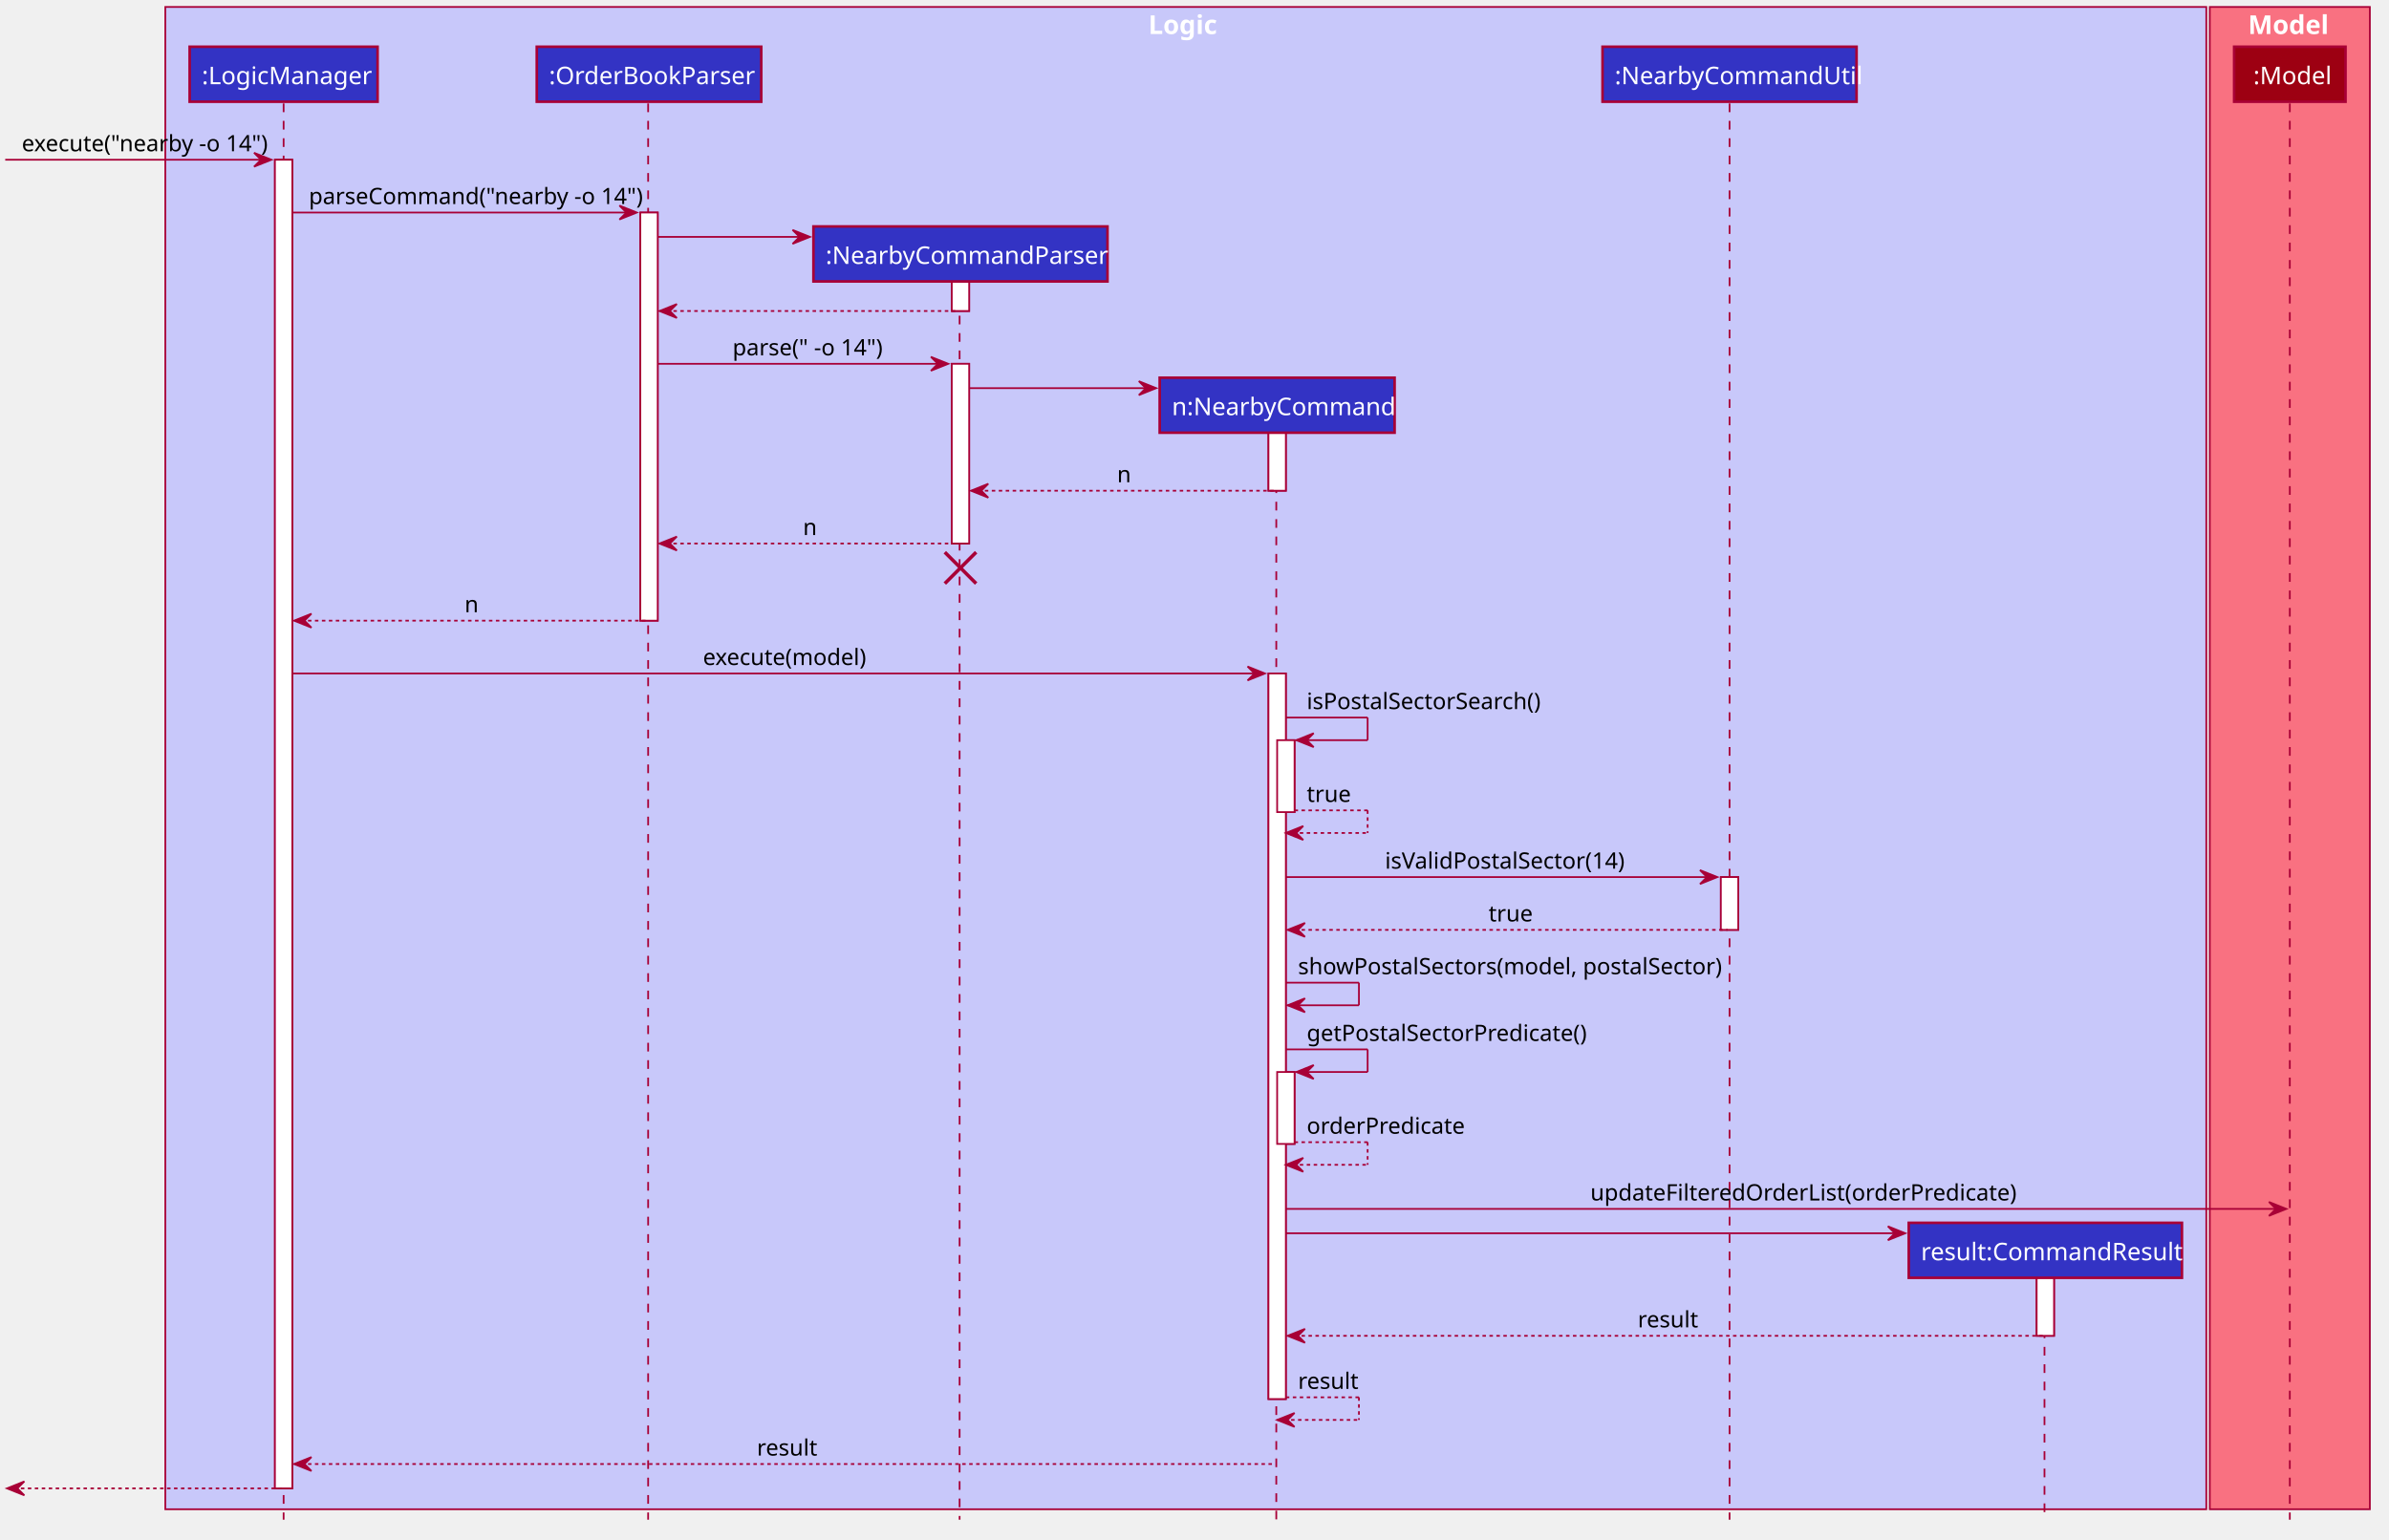
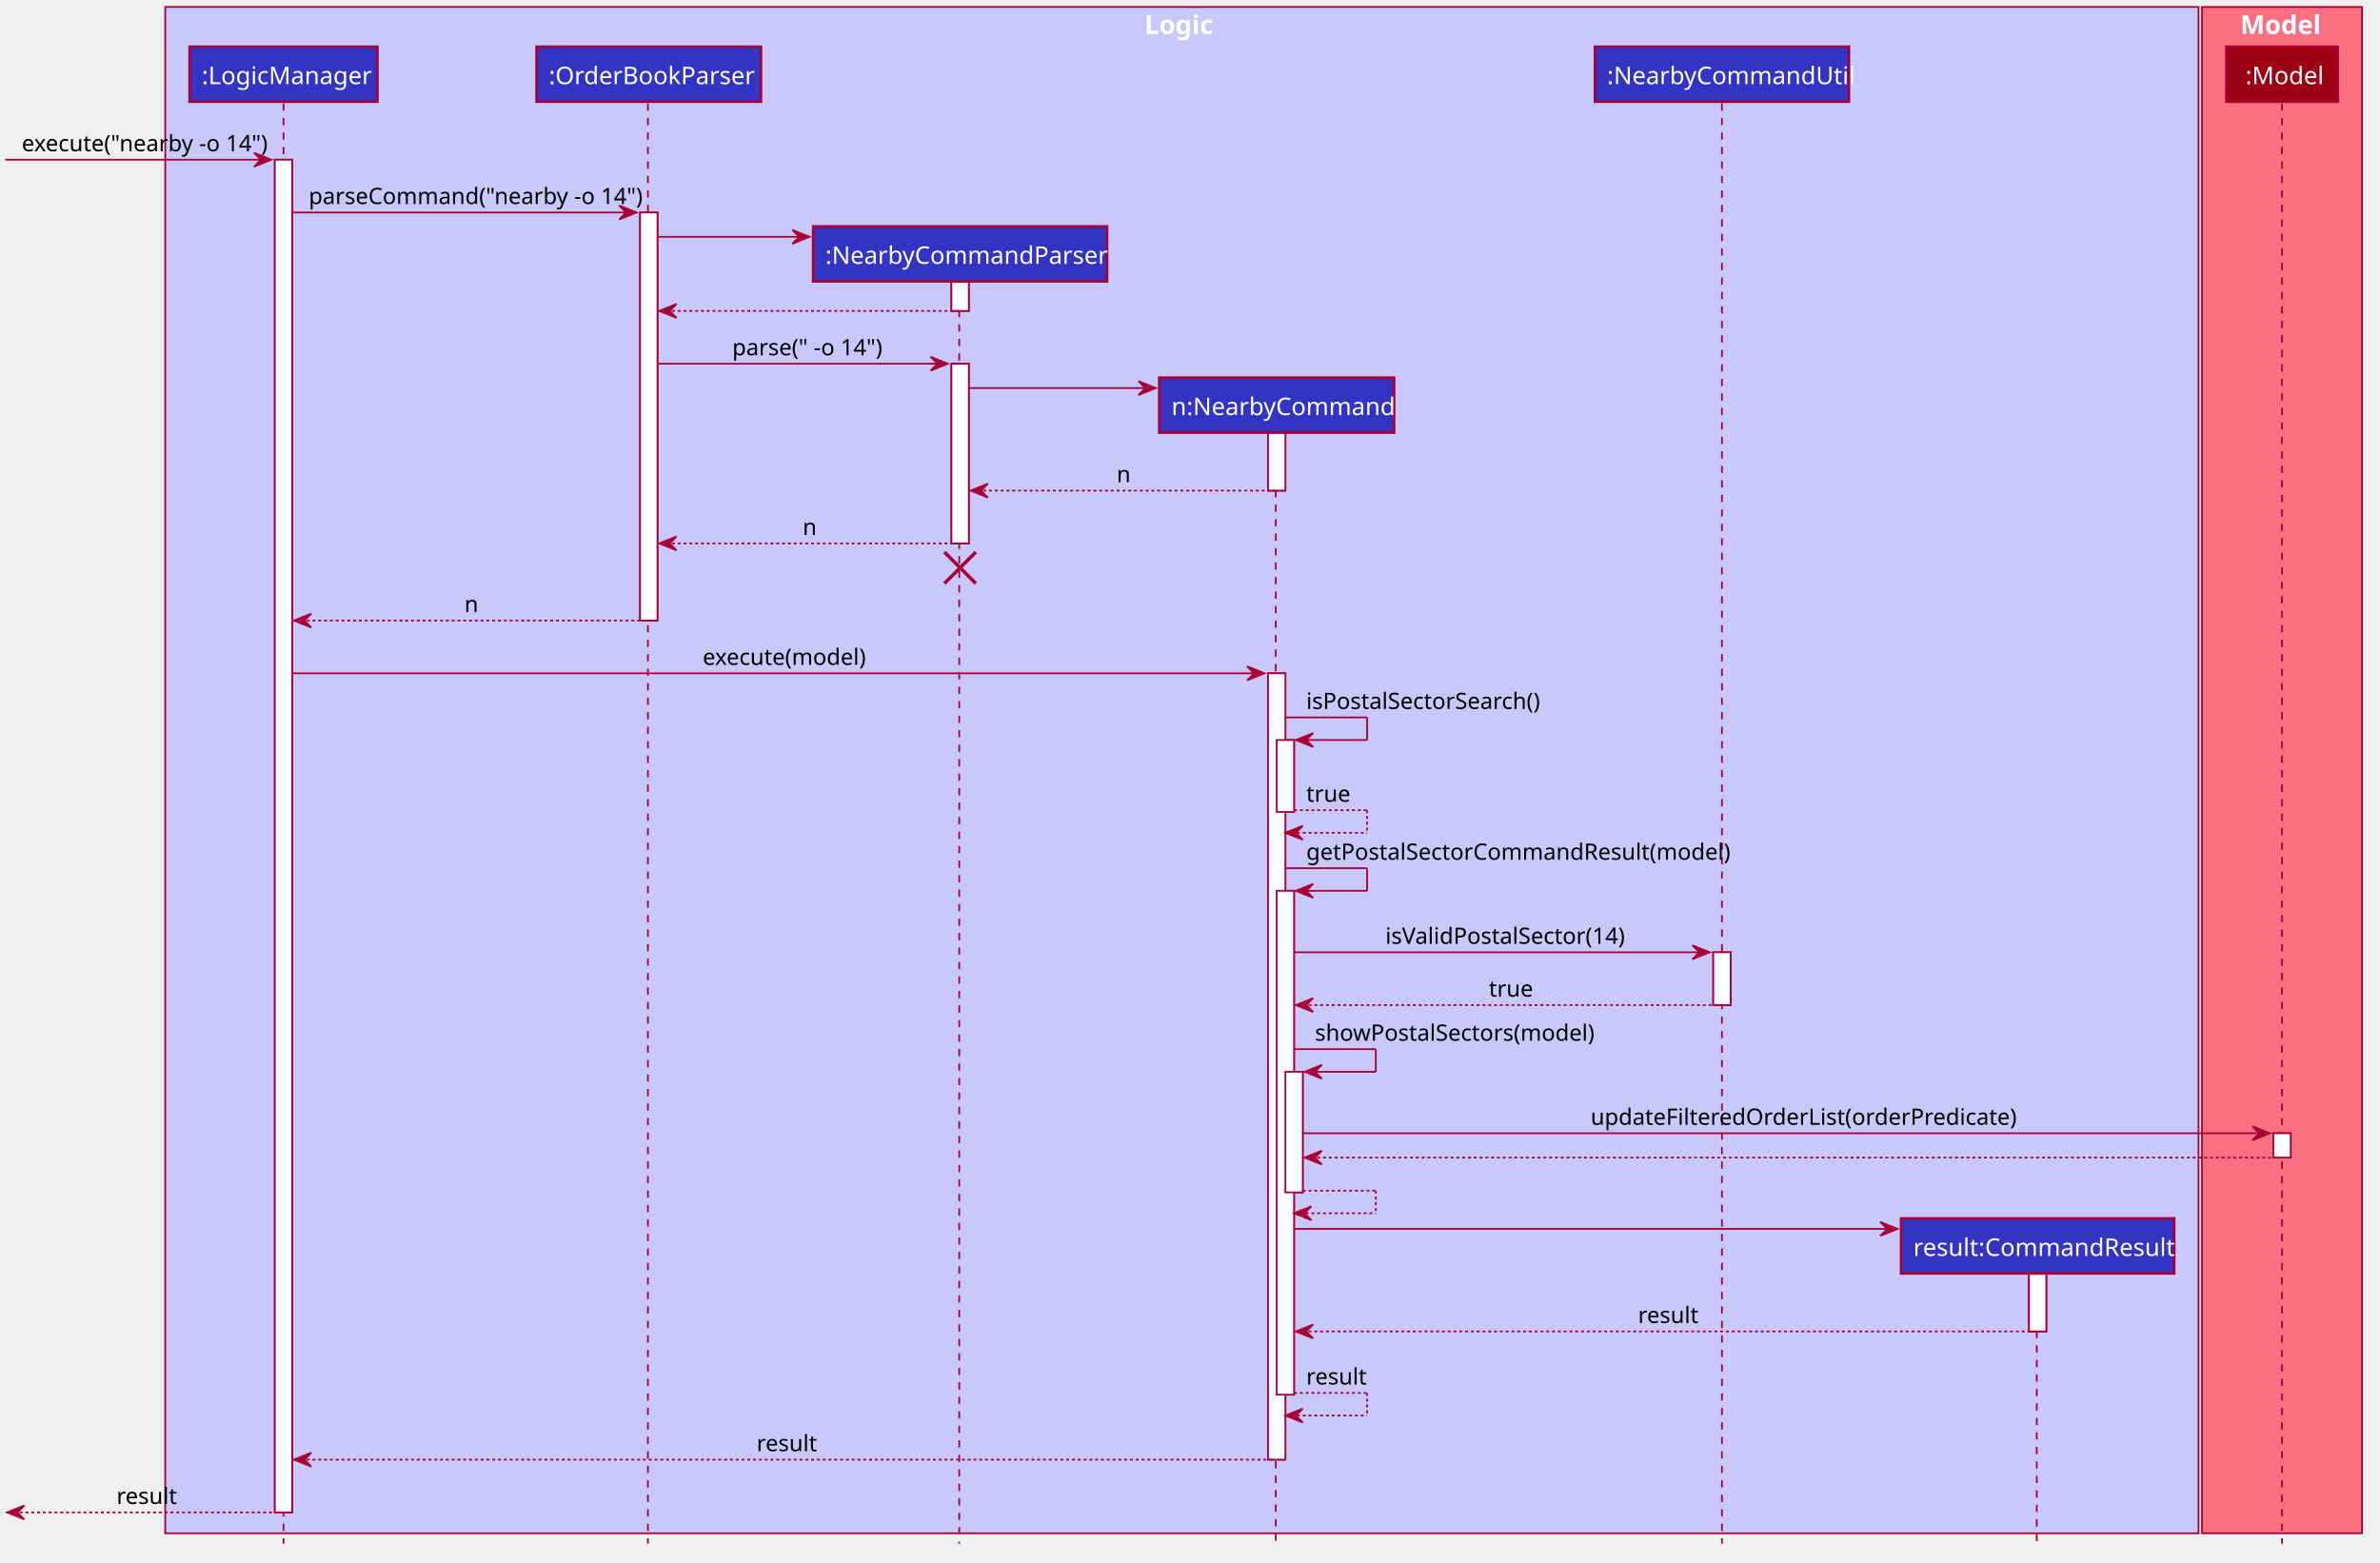
- <svg xmlns="http://www.w3.org/2000/svg" contentScriptType="application/ecmascript" contentStyleType="text/css" height="885px" preserveAspectRatio="none" style="width:1373px;height:885px;" version="1.1" viewBox="0 0 1373 885" width="1373px" zoomAndPan="magnify">
+ <svg xmlns="http://www.w3.org/2000/svg" contentScriptType="application/ecmascript" contentStyleType="text/css" height="1078.8px" preserveAspectRatio="none" style="width:1642px;height:1078px;" version="1.1" viewBox="0 0 1642 1078" width="1642.8px" zoomAndPan="magnify">
  <defs />
  <g>
-     <rect fill="#C8C8FA" height="863.633" style="stroke: #A80036; stroke-width: 1.0;" width="1173" x="95" y="4" />
-     <text fill="#FFFFFF" font-family="sans-serif" font-size="15" font-weight="bold" lengthAdjust="spacingAndGlyphs" textLength="39" x="660" y="19.571">Logic</text>
-     <rect fill="#F97181" height="863.633" style="stroke: #A80036; stroke-width: 1.0;" width="92" x="1270" y="4" />
-     <text fill="#FFFFFF" font-family="sans-serif" font-size="15" font-weight="bold" lengthAdjust="spacingAndGlyphs" textLength="44" x="1292" y="19.571">Model</text>
-     <rect fill="#FFFFFF" height="763.805" style="stroke: #A80036; stroke-width: 1.0;" width="10" x="158" y="91.828" />
-     <rect fill="#FFFFFF" height="234.625" style="stroke: #A80036; stroke-width: 1.0;" width="10" x="368" y="122.18" />
-     <rect fill="#FFFFFF" height="32.609" style="stroke: #A80036; stroke-width: 1.0;" width="10" x="547" y="146.18" />
-     <rect fill="#FFFFFF" height="103.312" style="stroke: #A80036; stroke-width: 1.0;" width="10" x="547" y="209.141" />
-     <rect fill="#FFFFFF" height="48.961" style="stroke: #A80036; stroke-width: 1.0;" width="10" x="729" y="233.141" />
-     <rect fill="#FFFFFF" height="417.125" style="stroke: #A80036; stroke-width: 1.0;" width="10" x="729" y="387.156" />
-     <rect fill="#FFFFFF" height="41.352" style="stroke: #A80036; stroke-width: 1.0;" width="10" x="734" y="425.508" />
-     <rect fill="#FFFFFF" height="41.352" style="stroke: #A80036; stroke-width: 1.0;" width="10" x="734" y="616.266" />
-     <rect fill="#FFFFFF" height="30.352" style="stroke: #A80036; stroke-width: 1.0;" width="10" x="989" y="504.211" />
-     <rect fill="#FFFFFF" height="48.961" style="stroke: #A80036; stroke-width: 1.0;" width="10" x="1170.5" y="718.969" />
-     <line style="stroke: #A80036; stroke-width: 1.0; stroke-dasharray: 5.0,5.0;" x1="163" x2="163" y1="59.477" y2="873.633" />
-     <line style="stroke: #A80036; stroke-width: 1.0; stroke-dasharray: 5.0,5.0;" x1="372.5" x2="372.5" y1="59.477" y2="873.633" />
-     <line style="stroke: #A80036; stroke-width: 1.0; stroke-dasharray: 5.0,5.0;" x1="551.5" x2="551.5" y1="161.484" y2="873.633" />
-     <line style="stroke: #A80036; stroke-width: 1.0; stroke-dasharray: 5.0,5.0;" x1="733.5" x2="733.5" y1="248.445" y2="873.633" />
-     <line style="stroke: #A80036; stroke-width: 1.0; stroke-dasharray: 5.0,5.0;" x1="994" x2="994" y1="59.477" y2="873.633" />
-     <line style="stroke: #A80036; stroke-width: 1.0; stroke-dasharray: 5.0,5.0;" x1="1175" x2="1175" y1="734.273" y2="873.633" />
-     <line style="stroke: #A80036; stroke-width: 1.0; stroke-dasharray: 5.0,5.0;" x1="1316" x2="1316" y1="59.477" y2="873.633" />
-     <rect fill="#3333C4" height="31.609" style="stroke: #A80036; stroke-width: 1.5;" width="108" x="109" y="26.867" />
-     <text fill="#FFFFFF" font-family="sans-serif" font-size="14" lengthAdjust="spacingAndGlyphs" textLength="94" x="116" y="48.4">:LogicManager</text>
-     <rect fill="#3333C4" height="31.609" style="stroke: #A80036; stroke-width: 1.5;" width="129" x="308.5" y="26.867" />
-     <text fill="#FFFFFF" font-family="sans-serif" font-size="14" lengthAdjust="spacingAndGlyphs" textLength="115" x="315.5" y="48.4">:OrderBookParser</text>
-     <rect fill="#3333C4" height="31.609" style="stroke: #A80036; stroke-width: 1.5;" width="146" x="921" y="26.867" />
-     <text fill="#FFFFFF" font-family="sans-serif" font-size="14" lengthAdjust="spacingAndGlyphs" textLength="132" x="928" y="48.4">:NearbyCommandUtil</text>
-     <rect fill="#9D0012" height="31.609" style="stroke: #A80036; stroke-width: 1.5;" width="64" x="1284" y="26.867" />
-     <text fill="#FFFFFF" font-family="sans-serif" font-size="14" lengthAdjust="spacingAndGlyphs" textLength="42" x="1295" y="48.4">:Model</text>
-     <rect fill="#FFFFFF" height="763.805" style="stroke: #A80036; stroke-width: 1.0;" width="10" x="158" y="91.828" />
-     <rect fill="#FFFFFF" height="234.625" style="stroke: #A80036; stroke-width: 1.0;" width="10" x="368" y="122.18" />
-     <rect fill="#FFFFFF" height="32.609" style="stroke: #A80036; stroke-width: 1.0;" width="10" x="547" y="146.18" />
-     <rect fill="#FFFFFF" height="103.312" style="stroke: #A80036; stroke-width: 1.0;" width="10" x="547" y="209.141" />
-     <rect fill="#FFFFFF" height="48.961" style="stroke: #A80036; stroke-width: 1.0;" width="10" x="729" y="233.141" />
-     <rect fill="#FFFFFF" height="417.125" style="stroke: #A80036; stroke-width: 1.0;" width="10" x="729" y="387.156" />
-     <rect fill="#FFFFFF" height="41.352" style="stroke: #A80036; stroke-width: 1.0;" width="10" x="734" y="425.508" />
-     <rect fill="#FFFFFF" height="41.352" style="stroke: #A80036; stroke-width: 1.0;" width="10" x="734" y="616.266" />
-     <rect fill="#FFFFFF" height="30.352" style="stroke: #A80036; stroke-width: 1.0;" width="10" x="989" y="504.211" />
-     <rect fill="#FFFFFF" height="48.961" style="stroke: #A80036; stroke-width: 1.0;" width="10" x="1170.5" y="718.969" />
-     <polygon fill="#A80036" points="146,87.828,156,91.828,146,95.828,150,91.828" style="stroke: #A80036; stroke-width: 1.0;" />
-     <line style="stroke: #A80036; stroke-width: 1.0;" x1="3" x2="152" y1="91.828" y2="91.828" />
-     <text fill="#000000" font-family="sans-serif" font-size="13" lengthAdjust="spacingAndGlyphs" textLength="136" x="12.5" y="86.972">execute("nearby -o 14")</text>
-     <polygon fill="#A80036" points="356,118.18,366,122.18,356,126.18,360,122.18" style="stroke: #A80036; stroke-width: 1.0;" />
-     <line style="stroke: #A80036; stroke-width: 1.0;" x1="168" x2="362" y1="122.18" y2="122.18" />
-     <text fill="#000000" font-family="sans-serif" font-size="13" lengthAdjust="spacingAndGlyphs" textLength="181" x="177.5" y="117.323">parseCommand("nearby -o 14")</text>
-     <polygon fill="#A80036" points="455.5,132.18,465.5,136.18,455.5,140.18,459.5,136.18" style="stroke: #A80036; stroke-width: 1.0;" />
-     <line style="stroke: #A80036; stroke-width: 1.0;" x1="378" x2="461.5" y1="136.18" y2="136.18" />
-     <rect fill="#3333C4" height="31.609" style="stroke: #A80036; stroke-width: 1.5;" width="169" x="467.5" y="130.18" />
-     <text fill="#FFFFFF" font-family="sans-serif" font-size="14" lengthAdjust="spacingAndGlyphs" textLength="155" x="474.5" y="151.713">:NearbyCommandParser</text>
-     <polygon fill="#A80036" points="389,174.789,379,178.789,389,182.789,385,178.789" style="stroke: #A80036; stroke-width: 1.0;" />
-     <line style="stroke: #A80036; stroke-width: 1.0; stroke-dasharray: 2.0,2.0;" x1="383" x2="551" y1="178.789" y2="178.789" />
-     <polygon fill="#A80036" points="535,205.141,545,209.141,535,213.141,539,209.141" style="stroke: #A80036; stroke-width: 1.0;" />
-     <line style="stroke: #A80036; stroke-width: 1.0;" x1="378" x2="541" y1="209.141" y2="209.141" />
-     <text fill="#000000" font-family="sans-serif" font-size="13" lengthAdjust="spacingAndGlyphs" textLength="83" x="421" y="204.284">parse(" -o 14")</text>
-     <polygon fill="#A80036" points="654.5,219.141,664.5,223.141,654.5,227.141,658.5,223.141" style="stroke: #A80036; stroke-width: 1.0;" />
-     <line style="stroke: #A80036; stroke-width: 1.0;" x1="557" x2="660.5" y1="223.141" y2="223.141" />
-     <rect fill="#3333C4" height="31.609" style="stroke: #A80036; stroke-width: 1.5;" width="135" x="666.5" y="217.141" />
-     <text fill="#FFFFFF" font-family="sans-serif" font-size="14" lengthAdjust="spacingAndGlyphs" textLength="121" x="673.5" y="238.674">n:NearbyCommand</text>
-     <polygon fill="#A80036" points="568,278.102,558,282.102,568,286.102,564,282.102" style="stroke: #A80036; stroke-width: 1.0;" />
-     <line style="stroke: #A80036; stroke-width: 1.0; stroke-dasharray: 2.0,2.0;" x1="562" x2="733" y1="282.102" y2="282.102" />
-     <text fill="#000000" font-family="sans-serif" font-size="13" lengthAdjust="spacingAndGlyphs" textLength="7" x="642" y="277.245">n</text>
-     <polygon fill="#A80036" points="389,308.453,379,312.453,389,316.453,385,312.453" style="stroke: #A80036; stroke-width: 1.0;" />
-     <line style="stroke: #A80036; stroke-width: 1.0; stroke-dasharray: 2.0,2.0;" x1="383" x2="551" y1="312.453" y2="312.453" />
-     <text fill="#000000" font-family="sans-serif" font-size="13" lengthAdjust="spacingAndGlyphs" textLength="7" x="461.5" y="307.597">n</text>
-     <line style="stroke: #A80036; stroke-width: 2.0;" x1="543" x2="561" y1="317.453" y2="335.453" />
-     <line style="stroke: #A80036; stroke-width: 2.0;" x1="543" x2="561" y1="335.453" y2="317.453" />
-     <polygon fill="#A80036" points="179,352.805,169,356.805,179,360.805,175,356.805" style="stroke: #A80036; stroke-width: 1.0;" />
-     <line style="stroke: #A80036; stroke-width: 1.0; stroke-dasharray: 2.0,2.0;" x1="173" x2="372" y1="356.805" y2="356.805" />
-     <text fill="#000000" font-family="sans-serif" font-size="13" lengthAdjust="spacingAndGlyphs" textLength="7" x="267" y="351.948">n</text>
-     <polygon fill="#A80036" points="717,383.156,727,387.156,717,391.156,721,387.156" style="stroke: #A80036; stroke-width: 1.0;" />
-     <line style="stroke: #A80036; stroke-width: 1.0;" x1="168" x2="723" y1="387.156" y2="387.156" />
-     <text fill="#000000" font-family="sans-serif" font-size="13" lengthAdjust="spacingAndGlyphs" textLength="89" x="404" y="382.3">execute(model)</text>
-     <line style="stroke: #A80036; stroke-width: 1.0;" x1="739" x2="786" y1="412.508" y2="412.508" />
-     <line style="stroke: #A80036; stroke-width: 1.0;" x1="786" x2="786" y1="412.508" y2="425.508" />
-     <line style="stroke: #A80036; stroke-width: 1.0;" x1="745" x2="786" y1="425.508" y2="425.508" />
-     <polygon fill="#A80036" points="755,421.508,745,425.508,755,429.508,751,425.508" style="stroke: #A80036; stroke-width: 1.0;" />
-     <text fill="#000000" font-family="sans-serif" font-size="13" lengthAdjust="spacingAndGlyphs" textLength="134" x="751" y="407.651">isPostalSectorSearch()</text>
-     <line style="stroke: #A80036; stroke-width: 1.0; stroke-dasharray: 2.0,2.0;" x1="744" x2="786" y1="465.859" y2="465.859" />
-     <line style="stroke: #A80036; stroke-width: 1.0; stroke-dasharray: 2.0,2.0;" x1="786" x2="786" y1="465.859" y2="478.859" />
-     <line style="stroke: #A80036; stroke-width: 1.0; stroke-dasharray: 2.0,2.0;" x1="739" x2="786" y1="478.859" y2="478.859" />
-     <polygon fill="#A80036" points="749,474.859,739,478.859,749,482.859,745,478.859" style="stroke: #A80036; stroke-width: 1.0;" />
-     <text fill="#000000" font-family="sans-serif" font-size="13" lengthAdjust="spacingAndGlyphs" textLength="22" x="751" y="461.003">true</text>
-     <polygon fill="#A80036" points="977,500.211,987,504.211,977,508.211,981,504.211" style="stroke: #A80036; stroke-width: 1.0;" />
-     <line style="stroke: #A80036; stroke-width: 1.0;" x1="739" x2="983" y1="504.211" y2="504.211" />
-     <text fill="#000000" font-family="sans-serif" font-size="13" lengthAdjust="spacingAndGlyphs" textLength="136" x="796" y="499.354">isValidPostalSector(14)</text>
-     <polygon fill="#A80036" points="750,530.562,740,534.562,750,538.562,746,534.562" style="stroke: #A80036; stroke-width: 1.0;" />
-     <line style="stroke: #A80036; stroke-width: 1.0; stroke-dasharray: 2.0,2.0;" x1="744" x2="993" y1="534.562" y2="534.562" />
-     <text fill="#000000" font-family="sans-serif" font-size="13" lengthAdjust="spacingAndGlyphs" textLength="22" x="855.5" y="529.706">true</text>
-     <line style="stroke: #A80036; stroke-width: 1.0;" x1="739" x2="781" y1="564.914" y2="564.914" />
-     <line style="stroke: #A80036; stroke-width: 1.0;" x1="781" x2="781" y1="564.914" y2="577.914" />
-     <line style="stroke: #A80036; stroke-width: 1.0;" x1="740" x2="781" y1="577.914" y2="577.914" />
-     <polygon fill="#A80036" points="750,573.914,740,577.914,750,581.914,746,577.914" style="stroke: #A80036; stroke-width: 1.0;" />
-     <text fill="#000000" font-family="sans-serif" font-size="13" lengthAdjust="spacingAndGlyphs" textLength="236" x="746" y="560.058">showPostalSectors(model, postalSector)</text>
-     <line style="stroke: #A80036; stroke-width: 1.0;" x1="739" x2="786" y1="603.266" y2="603.266" />
-     <line style="stroke: #A80036; stroke-width: 1.0;" x1="786" x2="786" y1="603.266" y2="616.266" />
-     <line style="stroke: #A80036; stroke-width: 1.0;" x1="745" x2="786" y1="616.266" y2="616.266" />
-     <polygon fill="#A80036" points="755,612.266,745,616.266,755,620.266,751,616.266" style="stroke: #A80036; stroke-width: 1.0;" />
-     <text fill="#000000" font-family="sans-serif" font-size="13" lengthAdjust="spacingAndGlyphs" textLength="156" x="751" y="598.409">getPostalSectorPredicate()</text>
-     <line style="stroke: #A80036; stroke-width: 1.0; stroke-dasharray: 2.0,2.0;" x1="744" x2="786" y1="656.617" y2="656.617" />
-     <line style="stroke: #A80036; stroke-width: 1.0; stroke-dasharray: 2.0,2.0;" x1="786" x2="786" y1="656.617" y2="669.617" />
-     <line style="stroke: #A80036; stroke-width: 1.0; stroke-dasharray: 2.0,2.0;" x1="739" x2="786" y1="669.617" y2="669.617" />
-     <polygon fill="#A80036" points="749,665.617,739,669.617,749,673.617,745,669.617" style="stroke: #A80036; stroke-width: 1.0;" />
-     <text fill="#000000" font-family="sans-serif" font-size="13" lengthAdjust="spacingAndGlyphs" textLength="84" x="751" y="651.761">orderPredicate</text>
-     <polygon fill="#A80036" points="1304,690.969,1314,694.969,1304,698.969,1308,694.969" style="stroke: #A80036; stroke-width: 1.0;" />
-     <line style="stroke: #A80036; stroke-width: 1.0;" x1="739" x2="1310" y1="694.969" y2="694.969" />
-     <text fill="#000000" font-family="sans-serif" font-size="13" lengthAdjust="spacingAndGlyphs" textLength="227" x="914" y="690.112">updateFilteredOrderList(orderPredicate)</text>
-     <polygon fill="#A80036" points="1085,704.969,1095,708.969,1085,712.969,1089,708.969" style="stroke: #A80036; stroke-width: 1.0;" />
-     <line style="stroke: #A80036; stroke-width: 1.0;" x1="739" x2="1091" y1="708.969" y2="708.969" />
-     <rect fill="#3333C4" height="31.609" style="stroke: #A80036; stroke-width: 1.5;" width="157" x="1097" y="702.969" />
-     <text fill="#FFFFFF" font-family="sans-serif" font-size="14" lengthAdjust="spacingAndGlyphs" textLength="143" x="1104" y="724.502">result:CommandResult</text>
-     <polygon fill="#A80036" points="750,763.93,740,767.93,750,771.93,746,767.93" style="stroke: #A80036; stroke-width: 1.0;" />
-     <line style="stroke: #A80036; stroke-width: 1.0; stroke-dasharray: 2.0,2.0;" x1="744" x2="1174.5" y1="767.93" y2="767.93" />
-     <text fill="#000000" font-family="sans-serif" font-size="13" lengthAdjust="spacingAndGlyphs" textLength="32" x="941.25" y="763.073">result</text>
-     <line style="stroke: #A80036; stroke-width: 1.0; stroke-dasharray: 2.0,2.0;" x1="739" x2="781" y1="803.281" y2="803.281" />
-     <line style="stroke: #A80036; stroke-width: 1.0; stroke-dasharray: 2.0,2.0;" x1="781" x2="781" y1="803.281" y2="816.281" />
-     <line style="stroke: #A80036; stroke-width: 1.0; stroke-dasharray: 2.0,2.0;" x1="734" x2="781" y1="816.281" y2="816.281" />
-     <polygon fill="#A80036" points="744,812.281,734,816.281,744,820.281,740,816.281" style="stroke: #A80036; stroke-width: 1.0;" />
-     <text fill="#000000" font-family="sans-serif" font-size="13" lengthAdjust="spacingAndGlyphs" textLength="32" x="746" y="798.425">result</text>
-     <polygon fill="#A80036" points="179,837.633,169,841.633,179,845.633,175,841.633" style="stroke: #A80036; stroke-width: 1.0;" />
-     <line style="stroke: #A80036; stroke-width: 1.0; stroke-dasharray: 2.0,2.0;" x1="173" x2="733" y1="841.633" y2="841.633" />
-     <text fill="#000000" font-family="sans-serif" font-size="13" lengthAdjust="spacingAndGlyphs" textLength="32" x="435" y="836.776">result</text>
-     <polygon fill="#A80036" points="14,851.633,4,855.633,14,859.633,10,855.633" style="stroke: #A80036; stroke-width: 1.0;" />
-     <line style="stroke: #A80036; stroke-width: 1.0; stroke-dasharray: 2.0,2.0;" x1="8" x2="162" y1="855.633" y2="855.633" />
+     <rect fill="#C8C8FA" height="1053.159" style="stroke: #A80036; stroke-width: 1.2;" width="1402.8" x="114" y="4.8" />
+     <text fill="#FFFFFF" font-family="sans-serif" font-size="18" font-weight="bold" lengthAdjust="spacingAndGlyphs" textLength="46.8" x="789.6" y="23.485">Logic</text>
+     <rect fill="#F97181" height="1053.159" style="stroke: #A80036; stroke-width: 1.2;" width="110.4" x="1519.2" y="4.8" />
+     <text fill="#FFFFFF" font-family="sans-serif" font-size="18" font-weight="bold" lengthAdjust="spacingAndGlyphs" textLength="52.8" x="1545.6" y="23.485">Model</text>
+     <rect fill="#FFFFFF" height="933.366" style="stroke: #A80036; stroke-width: 1.2;" width="12" x="189.6" y="110.194" />
+     <rect fill="#FFFFFF" height="281.55" style="stroke: #A80036; stroke-width: 1.2;" width="12" x="441.6" y="146.616" />
+     <rect fill="#FFFFFF" height="39.131" style="stroke: #A80036; stroke-width: 1.2;" width="12" x="656.4" y="175.416" />
+     <rect fill="#FFFFFF" height="123.975" style="stroke: #A80036; stroke-width: 1.2;" width="12" x="656.4" y="250.969" />
+     <rect fill="#FFFFFF" height="58.753" style="stroke: #A80036; stroke-width: 1.2;" width="12" x="874.8" y="279.769" />
+     <rect fill="#FFFFFF" height="542.55" style="stroke: #A80036; stroke-width: 1.2;" width="12" x="874.8" y="464.587" />
+     <rect fill="#FFFFFF" height="49.622" style="stroke: #A80036; stroke-width: 1.2;" width="12" x="880.8" y="510.609" />
+     <rect fill="#FFFFFF" height="347.663" style="stroke: #A80036; stroke-width: 1.2;" width="12" x="880.8" y="614.653" />
+     <rect fill="#FFFFFF" height="83.222" style="stroke: #A80036; stroke-width: 1.2;" width="12" x="886.8" y="739.519" />
+     <rect fill="#FFFFFF" height="36.422" style="stroke: #A80036; stroke-width: 1.2;" width="12" x="1182" y="657.075" />
+     <rect fill="#FFFFFF" height="58.753" style="stroke: #A80036; stroke-width: 1.2;" width="12" x="1399.8" y="859.941" />
+     <rect fill="#FFFFFF" height="16.8" style="stroke: #A80036; stroke-width: 1.2;" width="12" x="1568.4" y="781.941" />
+     <line style="stroke: #A80036; stroke-width: 1.2; stroke-dasharray: 5.0,5.0;" x1="195.6" x2="195.6" y1="71.372" y2="1065.159" />
+     <line style="stroke: #A80036; stroke-width: 1.2; stroke-dasharray: 5.0,5.0;" x1="447" x2="447" y1="71.372" y2="1065.159" />
+     <line style="stroke: #A80036; stroke-width: 1.2; stroke-dasharray: 5.0,5.0;" x1="661.8" x2="661.8" y1="193.781" y2="1065.159" />
+     <line style="stroke: #A80036; stroke-width: 1.2; stroke-dasharray: 5.0,5.0;" x1="880.2" x2="880.2" y1="298.134" y2="1065.159" />
+     <line style="stroke: #A80036; stroke-width: 1.2; stroke-dasharray: 5.0,5.0;" x1="1188" x2="1188" y1="71.372" y2="1065.159" />
+     <line style="stroke: #A80036; stroke-width: 1.2; stroke-dasharray: 5.0,5.0;" x1="1405.2" x2="1405.2" y1="878.306" y2="1065.159" />
+     <line style="stroke: #A80036; stroke-width: 1.2; stroke-dasharray: 5.0,5.0;" x1="1574.4" x2="1574.4" y1="71.372" y2="1065.159" />
+     <rect fill="#3333C4" height="37.931" style="stroke: #A80036; stroke-width: 1.8;" width="129.6" x="130.8" y="32.241" />
+     <text fill="#FFFFFF" font-family="sans-serif" font-size="16.8" lengthAdjust="spacingAndGlyphs" textLength="112.8" x="139.2" y="58.081">:LogicManager</text>
+     <rect fill="#3333C4" height="37.931" style="stroke: #A80036; stroke-width: 1.8;" width="154.8" x="370.2" y="32.241" />
+     <text fill="#FFFFFF" font-family="sans-serif" font-size="16.8" lengthAdjust="spacingAndGlyphs" textLength="138" x="378.6" y="58.081">:OrderBookParser</text>
+     <rect fill="#3333C4" height="37.931" style="stroke: #A80036; stroke-width: 1.8;" width="175.2" x="1100.4" y="32.241" />
+     <text fill="#FFFFFF" font-family="sans-serif" font-size="16.8" lengthAdjust="spacingAndGlyphs" textLength="158.4" x="1108.8" y="58.081">:NearbyCommandUtil</text>
+     <rect fill="#9D0012" height="37.931" style="stroke: #A80036; stroke-width: 1.8;" width="76.8" x="1536" y="32.241" />
+     <text fill="#FFFFFF" font-family="sans-serif" font-size="16.8" lengthAdjust="spacingAndGlyphs" textLength="50.4" x="1549.2" y="58.081">:Model</text>
+     <rect fill="#FFFFFF" height="933.366" style="stroke: #A80036; stroke-width: 1.2;" width="12" x="189.6" y="110.194" />
+     <rect fill="#FFFFFF" height="281.55" style="stroke: #A80036; stroke-width: 1.2;" width="12" x="441.6" y="146.616" />
+     <rect fill="#FFFFFF" height="39.131" style="stroke: #A80036; stroke-width: 1.2;" width="12" x="656.4" y="175.416" />
+     <rect fill="#FFFFFF" height="123.975" style="stroke: #A80036; stroke-width: 1.2;" width="12" x="656.4" y="250.969" />
+     <rect fill="#FFFFFF" height="58.753" style="stroke: #A80036; stroke-width: 1.2;" width="12" x="874.8" y="279.769" />
+     <rect fill="#FFFFFF" height="542.55" style="stroke: #A80036; stroke-width: 1.2;" width="12" x="874.8" y="464.587" />
+     <rect fill="#FFFFFF" height="49.622" style="stroke: #A80036; stroke-width: 1.2;" width="12" x="880.8" y="510.609" />
+     <rect fill="#FFFFFF" height="347.663" style="stroke: #A80036; stroke-width: 1.2;" width="12" x="880.8" y="614.653" />
+     <rect fill="#FFFFFF" height="83.222" style="stroke: #A80036; stroke-width: 1.2;" width="12" x="886.8" y="739.519" />
+     <rect fill="#FFFFFF" height="36.422" style="stroke: #A80036; stroke-width: 1.2;" width="12" x="1182" y="657.075" />
+     <rect fill="#FFFFFF" height="58.753" style="stroke: #A80036; stroke-width: 1.2;" width="12" x="1399.8" y="859.941" />
+     <rect fill="#FFFFFF" height="16.8" style="stroke: #A80036; stroke-width: 1.2;" width="12" x="1568.4" y="781.941" />
+     <polygon fill="#A80036" points="175.2,105.394,187.2,110.194,175.2,114.994,180,110.194" style="stroke: #A80036; stroke-width: 1.2;" />
+     <line style="stroke: #A80036; stroke-width: 1.2;" x1="3.6" x2="182.4" y1="110.194" y2="110.194" />
+     <text fill="#000000" font-family="sans-serif" font-size="15.6" lengthAdjust="spacingAndGlyphs" textLength="163.2" x="15" y="104.366">execute("nearby -o 14")</text>
+     <polygon fill="#A80036" points="427.2,141.816,439.2,146.616,427.2,151.416,432,146.616" style="stroke: #A80036; stroke-width: 1.2;" />
+     <line style="stroke: #A80036; stroke-width: 1.2;" x1="201.6" x2="434.4" y1="146.616" y2="146.616" />
+     <text fill="#000000" font-family="sans-serif" font-size="15.6" lengthAdjust="spacingAndGlyphs" textLength="217.2" x="213" y="140.788">parseCommand("nearby -o 14")</text>
+     <polygon fill="#A80036" points="546.6,158.616,558.6,163.416,546.6,168.216,551.4,163.416" style="stroke: #A80036; stroke-width: 1.2;" />
+     <line style="stroke: #A80036; stroke-width: 1.2;" x1="453.6" x2="553.8" y1="163.416" y2="163.416" />
+     <rect fill="#3333C4" height="37.931" style="stroke: #A80036; stroke-width: 1.8;" width="202.8" x="561" y="156.216" />
+     <text fill="#FFFFFF" font-family="sans-serif" font-size="16.8" lengthAdjust="spacingAndGlyphs" textLength="186" x="569.4" y="182.055">:NearbyCommandParser</text>
+     <polygon fill="#A80036" points="466.8,209.747,454.8,214.547,466.8,219.347,462,214.547" style="stroke: #A80036; stroke-width: 1.2;" />
+     <line style="stroke: #A80036; stroke-width: 1.2; stroke-dasharray: 2.0,2.0;" x1="459.6" x2="661.2" y1="214.547" y2="214.547" />
+     <polygon fill="#A80036" points="642,246.169,654,250.969,642,255.769,646.8,250.969" style="stroke: #A80036; stroke-width: 1.2;" />
+     <line style="stroke: #A80036; stroke-width: 1.2;" x1="453.6" x2="649.2" y1="250.969" y2="250.969" />
+     <text fill="#000000" font-family="sans-serif" font-size="15.6" lengthAdjust="spacingAndGlyphs" textLength="99.6" x="505.2" y="245.141">parse(" -o 14")</text>
+     <polygon fill="#A80036" points="785.4,262.969,797.4,267.769,785.4,272.569,790.2,267.769" style="stroke: #A80036; stroke-width: 1.2;" />
+     <line style="stroke: #A80036; stroke-width: 1.2;" x1="668.4" x2="792.6" y1="267.769" y2="267.769" />
+     <rect fill="#3333C4" height="37.931" style="stroke: #A80036; stroke-width: 1.8;" width="162" x="799.8" y="260.569" />
+     <text fill="#FFFFFF" font-family="sans-serif" font-size="16.8" lengthAdjust="spacingAndGlyphs" textLength="145.2" x="808.2" y="286.409">n:NearbyCommand</text>
+     <polygon fill="#A80036" points="681.6,333.722,669.6,338.522,681.6,343.322,676.8,338.522" style="stroke: #A80036; stroke-width: 1.2;" />
+     <line style="stroke: #A80036; stroke-width: 1.2; stroke-dasharray: 2.0,2.0;" x1="674.4" x2="879.6" y1="338.522" y2="338.522" />
+     <text fill="#000000" font-family="sans-serif" font-size="15.6" lengthAdjust="spacingAndGlyphs" textLength="8.4" x="770.4" y="332.694">n</text>
+     <polygon fill="#A80036" points="466.8,370.144,454.8,374.944,466.8,379.744,462,374.944" style="stroke: #A80036; stroke-width: 1.2;" />
+     <line style="stroke: #A80036; stroke-width: 1.2; stroke-dasharray: 2.0,2.0;" x1="459.6" x2="661.2" y1="374.944" y2="374.944" />
+     <text fill="#000000" font-family="sans-serif" font-size="15.6" lengthAdjust="spacingAndGlyphs" textLength="8.4" x="553.8" y="369.116">n</text>
+     <line style="stroke: #A80036; stroke-width: 2.4;" x1="651.6" x2="673.2" y1="380.944" y2="402.544" />
+     <line style="stroke: #A80036; stroke-width: 2.4;" x1="651.6" x2="673.2" y1="402.544" y2="380.944" />
+     <polygon fill="#A80036" points="214.8,423.366,202.8,428.166,214.8,432.966,210,428.166" style="stroke: #A80036; stroke-width: 1.2;" />
+     <line style="stroke: #A80036; stroke-width: 1.2; stroke-dasharray: 2.0,2.0;" x1="207.6" x2="446.4" y1="428.166" y2="428.166" />
+     <text fill="#000000" font-family="sans-serif" font-size="15.6" lengthAdjust="spacingAndGlyphs" textLength="8.4" x="320.4" y="422.338">n</text>
+     <polygon fill="#A80036" points="860.4,459.788,872.4,464.587,860.4,469.387,865.2,464.587" style="stroke: #A80036; stroke-width: 1.2;" />
+     <line style="stroke: #A80036; stroke-width: 1.2;" x1="201.6" x2="867.6" y1="464.587" y2="464.587" />
+     <text fill="#000000" font-family="sans-serif" font-size="15.6" lengthAdjust="spacingAndGlyphs" textLength="106.8" x="484.8" y="458.76">execute(model)</text>
+     <line style="stroke: #A80036; stroke-width: 1.2;" x1="886.8" x2="943.2" y1="495.009" y2="495.009" />
+     <line style="stroke: #A80036; stroke-width: 1.2;" x1="943.2" x2="943.2" y1="495.009" y2="510.609" />
+     <line style="stroke: #A80036; stroke-width: 1.2;" x1="894" x2="943.2" y1="510.609" y2="510.609" />
+     <polygon fill="#A80036" points="906,505.809,894,510.609,906,515.409,901.2,510.609" style="stroke: #A80036; stroke-width: 1.2;" />
+     <text fill="#000000" font-family="sans-serif" font-size="15.6" lengthAdjust="spacingAndGlyphs" textLength="160.8" x="901.2" y="489.182">isPostalSectorSearch()</text>
+     <line style="stroke: #A80036; stroke-width: 1.2; stroke-dasharray: 2.0,2.0;" x1="892.8" x2="943.2" y1="559.031" y2="559.031" />
+     <line style="stroke: #A80036; stroke-width: 1.2; stroke-dasharray: 2.0,2.0;" x1="943.2" x2="943.2" y1="559.031" y2="574.631" />
+     <line style="stroke: #A80036; stroke-width: 1.2; stroke-dasharray: 2.0,2.0;" x1="886.8" x2="943.2" y1="574.631" y2="574.631" />
+     <polygon fill="#A80036" points="898.8,569.831,886.8,574.631,898.8,579.431,894,574.631" style="stroke: #A80036; stroke-width: 1.2;" />
+     <text fill="#000000" font-family="sans-serif" font-size="15.6" lengthAdjust="spacingAndGlyphs" textLength="26.4" x="901.2" y="553.203">true</text>
+     <line style="stroke: #A80036; stroke-width: 1.2;" x1="886.8" x2="943.2" y1="599.053" y2="599.053" />
+     <line style="stroke: #A80036; stroke-width: 1.2;" x1="943.2" x2="943.2" y1="599.053" y2="614.653" />
+     <line style="stroke: #A80036; stroke-width: 1.2;" x1="894" x2="943.2" y1="614.653" y2="614.653" />
+     <polygon fill="#A80036" points="906,609.853,894,614.653,906,619.453,901.2,614.653" style="stroke: #A80036; stroke-width: 1.2;" />
+     <text fill="#000000" font-family="sans-serif" font-size="15.6" lengthAdjust="spacingAndGlyphs" textLength="278.4" x="901.2" y="593.225">getPostalSectorCommandResult(model)</text>
+     <polygon fill="#A80036" points="1167.6,652.275,1179.6,657.075,1167.6,661.875,1172.4,657.075" style="stroke: #A80036; stroke-width: 1.2;" />
+     <line style="stroke: #A80036; stroke-width: 1.2;" x1="892.8" x2="1174.8" y1="657.075" y2="657.075" />
+     <text fill="#000000" font-family="sans-serif" font-size="15.6" lengthAdjust="spacingAndGlyphs" textLength="163.2" x="955.8" y="651.247">isValidPostalSector(14)</text>
+     <polygon fill="#A80036" points="906,688.697,894,693.497,906,698.297,901.2,693.497" style="stroke: #A80036; stroke-width: 1.2;" />
+     <line style="stroke: #A80036; stroke-width: 1.2; stroke-dasharray: 2.0,2.0;" x1="898.8" x2="1186.8" y1="693.497" y2="693.497" />
+     <text fill="#000000" font-family="sans-serif" font-size="15.6" lengthAdjust="spacingAndGlyphs" textLength="26.4" x="1027.2" y="687.669">true</text>
+     <line style="stroke: #A80036; stroke-width: 1.2;" x1="892.8" x2="949.2" y1="723.919" y2="723.919" />
+     <line style="stroke: #A80036; stroke-width: 1.2;" x1="949.2" x2="949.2" y1="723.919" y2="739.519" />
+     <line style="stroke: #A80036; stroke-width: 1.2;" x1="900" x2="949.2" y1="739.519" y2="739.519" />
+     <polygon fill="#A80036" points="912,734.719,900,739.519,912,744.319,907.2,739.519" style="stroke: #A80036; stroke-width: 1.2;" />
+     <text fill="#000000" font-family="sans-serif" font-size="15.6" lengthAdjust="spacingAndGlyphs" textLength="186" x="907.2" y="718.091">showPostalSectors(model)</text>
+     <polygon fill="#A80036" points="1554,777.141,1566,781.941,1554,786.741,1558.8,781.941" style="stroke: #A80036; stroke-width: 1.2;" />
+     <line style="stroke: #A80036; stroke-width: 1.2;" x1="898.8" x2="1561.2" y1="781.941" y2="781.941" />
+     <text fill="#000000" font-family="sans-serif" font-size="15.6" lengthAdjust="spacingAndGlyphs" textLength="272.4" x="1097.4" y="776.113">updateFilteredOrderList(orderPredicate)</text>
+     <polygon fill="#A80036" points="912,793.941,900,798.741,912,803.541,907.2,798.741" style="stroke: #A80036; stroke-width: 1.2;" />
+     <line style="stroke: #A80036; stroke-width: 1.2; stroke-dasharray: 2.0,2.0;" x1="904.8" x2="1573.2" y1="798.741" y2="798.741" />
+     <line style="stroke: #A80036; stroke-width: 1.2; stroke-dasharray: 2.0,2.0;" x1="898.8" x2="949.2" y1="821.541" y2="821.541" />
+     <line style="stroke: #A80036; stroke-width: 1.2; stroke-dasharray: 2.0,2.0;" x1="949.2" x2="949.2" y1="821.541" y2="837.141" />
+     <line style="stroke: #A80036; stroke-width: 1.2; stroke-dasharray: 2.0,2.0;" x1="892.8" x2="949.2" y1="837.141" y2="837.141" />
+     <polygon fill="#A80036" points="904.8,832.341,892.8,837.141,904.8,841.941,900,837.141" style="stroke: #A80036; stroke-width: 1.2;" />
+     <polygon fill="#A80036" points="1297.2,843.141,1309.2,847.941,1297.2,852.741,1302,847.941" style="stroke: #A80036; stroke-width: 1.2;" />
+     <line style="stroke: #A80036; stroke-width: 1.2;" x1="892.8" x2="1304.4" y1="847.941" y2="847.941" />
+     <rect fill="#3333C4" height="37.931" style="stroke: #A80036; stroke-width: 1.8;" width="188.4" x="1311.6" y="840.741" />
+     <text fill="#FFFFFF" font-family="sans-serif" font-size="16.8" lengthAdjust="spacingAndGlyphs" textLength="171.6" x="1320" y="866.581">result:CommandResult</text>
+     <polygon fill="#A80036" points="906,913.894,894,918.694,906,923.494,901.2,918.694" style="stroke: #A80036; stroke-width: 1.2;" />
+     <line style="stroke: #A80036; stroke-width: 1.2; stroke-dasharray: 2.0,2.0;" x1="898.8" x2="1404.6" y1="918.694" y2="918.694" />
+     <text fill="#000000" font-family="sans-serif" font-size="15.6" lengthAdjust="spacingAndGlyphs" textLength="38.4" x="1130.1" y="912.866">result</text>
+     <line style="stroke: #A80036; stroke-width: 1.2; stroke-dasharray: 2.0,2.0;" x1="892.8" x2="943.2" y1="961.116" y2="961.116" />
+     <line style="stroke: #A80036; stroke-width: 1.2; stroke-dasharray: 2.0,2.0;" x1="943.2" x2="943.2" y1="961.116" y2="976.716" />
+     <line style="stroke: #A80036; stroke-width: 1.2; stroke-dasharray: 2.0,2.0;" x1="886.8" x2="943.2" y1="976.716" y2="976.716" />
+     <polygon fill="#A80036" points="898.8,971.916,886.8,976.716,898.8,981.516,894,976.716" style="stroke: #A80036; stroke-width: 1.2;" />
+     <text fill="#000000" font-family="sans-serif" font-size="15.6" lengthAdjust="spacingAndGlyphs" textLength="38.4" x="901.2" y="955.288">result</text>
+     <polygon fill="#A80036" points="214.8,1002.337,202.8,1007.138,214.8,1011.938,210,1007.138" style="stroke: #A80036; stroke-width: 1.2;" />
+     <line style="stroke: #A80036; stroke-width: 1.2; stroke-dasharray: 2.0,2.0;" x1="207.6" x2="879.6" y1="1007.138" y2="1007.138" />
+     <text fill="#000000" font-family="sans-serif" font-size="15.6" lengthAdjust="spacingAndGlyphs" textLength="38.4" x="522" y="1001.31">result</text>
+     <polygon fill="#A80036" points="16.8,1038.759,4.8,1043.559,16.8,1048.359,12,1043.559" style="stroke: #A80036; stroke-width: 1.2;" />
+     <line style="stroke: #A80036; stroke-width: 1.2; stroke-dasharray: 2.0,2.0;" x1="9.6" x2="194.4" y1="1043.559" y2="1043.559" />
+     <text fill="#000000" font-family="sans-serif" font-size="15.6" lengthAdjust="spacingAndGlyphs" textLength="38.4" x="80.4" y="1037.732">result</text>
  </g>
</svg>
